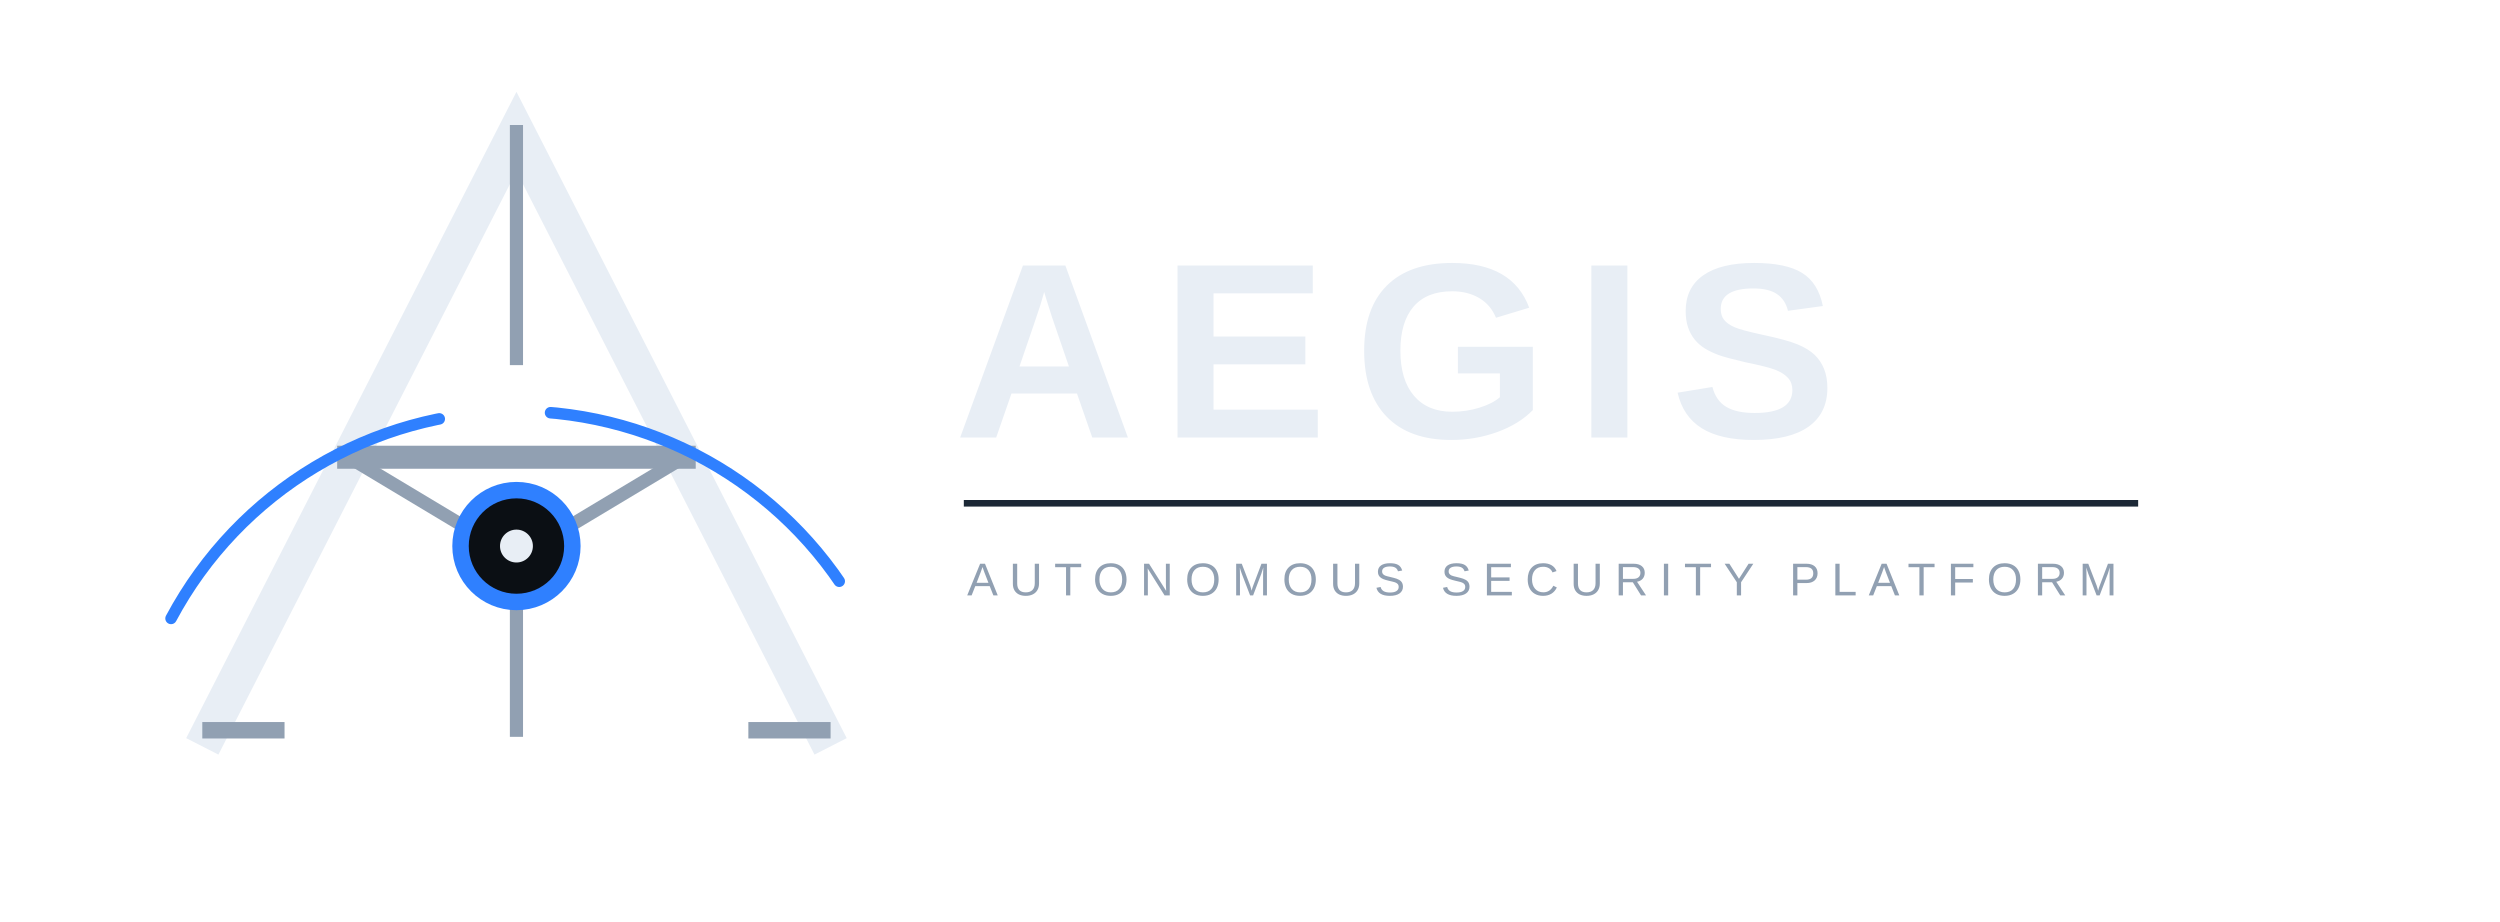
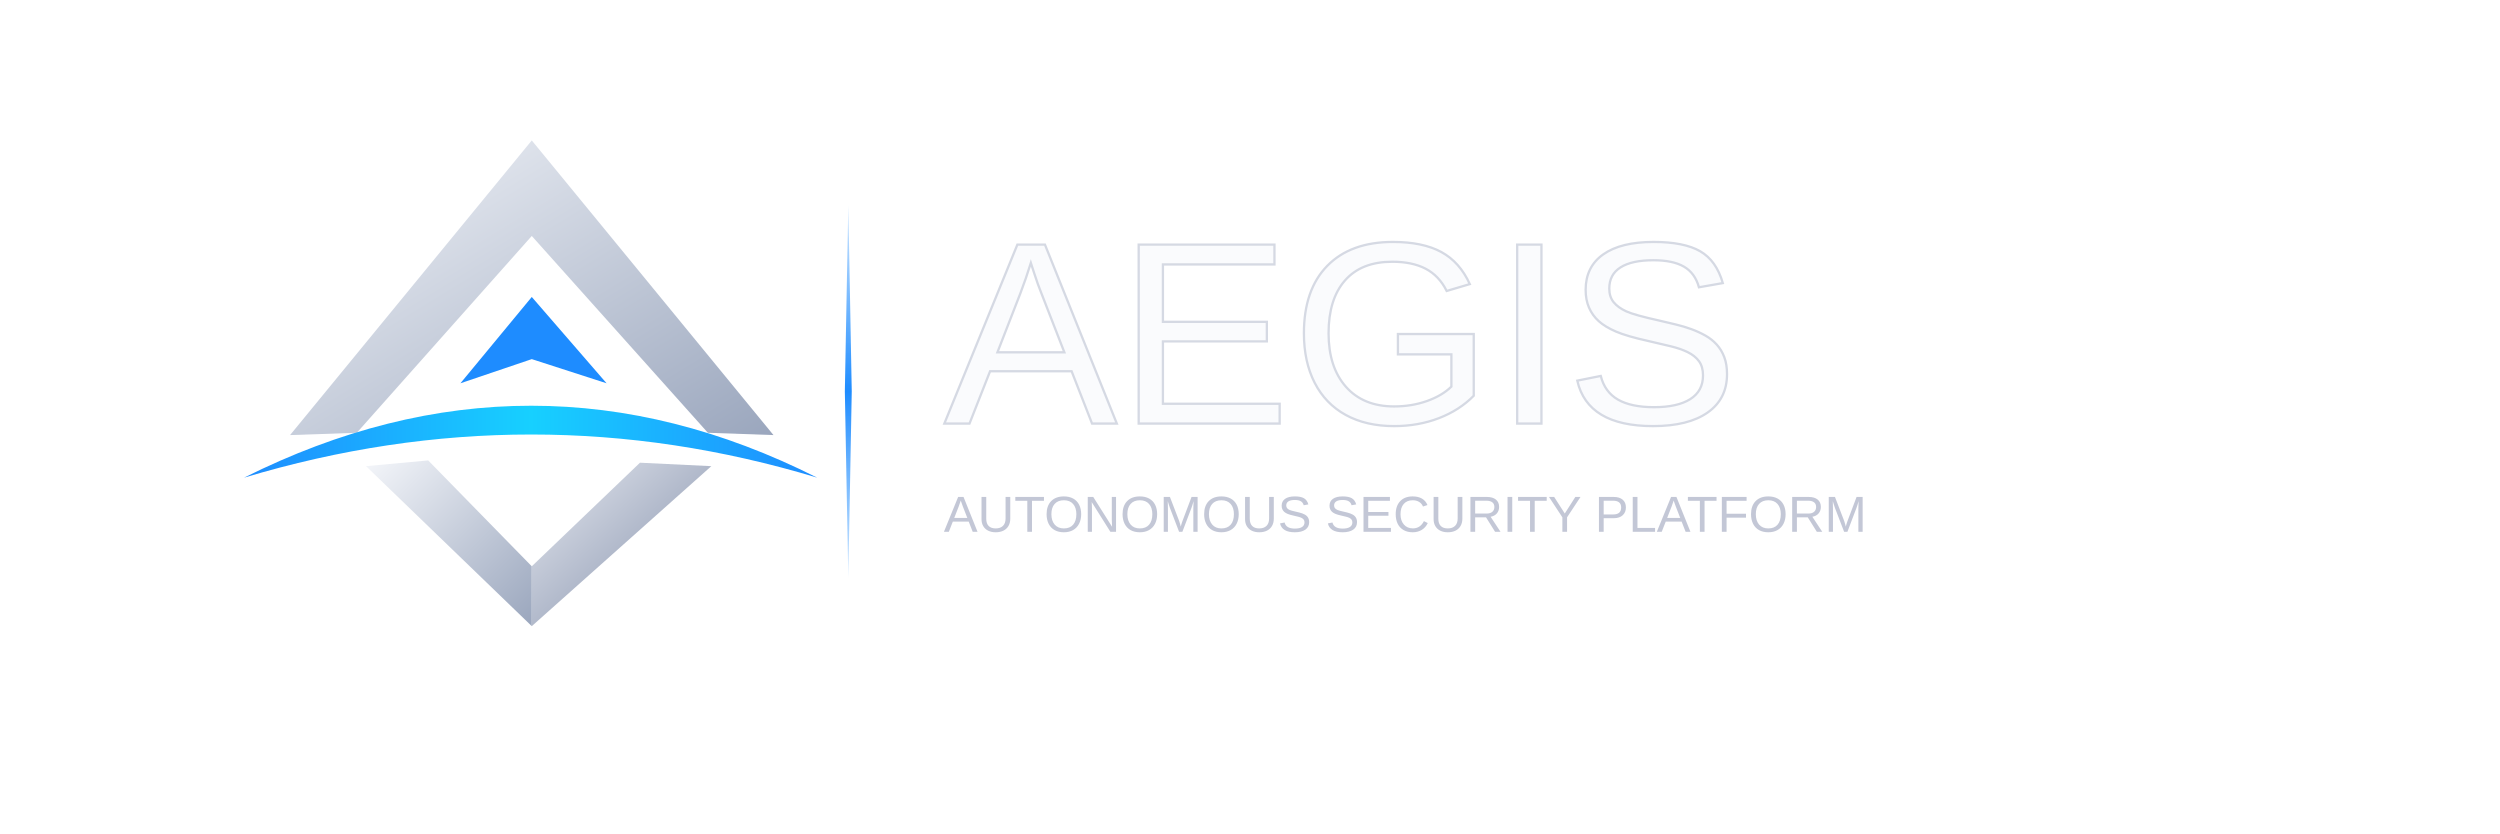
- <svg xmlns="http://www.w3.org/2000/svg" viewBox="0 0 760 280" role="img" aria-labelledby="title desc">
-   <g transform="translate(30 15)" fill="none" stroke-linecap="square" stroke-linejoin="miter">
-     <path d="M34 207 L127 25 L220 207" stroke="#E8EEF5" stroke-width="11" />
-     <path d="M76 124 H178" stroke="#91A0B2" stroke-width="7" />
-     <path d="M127 25 V94" stroke="#91A0B2" stroke-width="4" />
-     <path d="M76 124 L111 145" stroke="#91A0B2" stroke-width="4" />
-     <path d="M178 124 L143 145" stroke="#91A0B2" stroke-width="4" />
-     <path d="M127 207 V166" stroke="#91A0B2" stroke-width="4" />
-     <circle cx="127" cy="151" r="17" fill="#0B0F14" stroke="#2F80FF" stroke-width="5" />
-     <circle cx="127" cy="151" r="5" fill="#E8EEF5" stroke="none" />
-     <path d="M22 173              A119 119 0 0 1 232 173" stroke="#2F80FF" stroke-width="3.5" stroke-linecap="round" stroke-dasharray="105 34 105 100" />
-     <path d="M34 207 H54 M200 207 H220" stroke="#91A0B2" stroke-width="5" />
-   </g>
-   <g font-family="Arial, Helvetica, sans-serif">
-     <text x="290" y="133" fill="#E8EEF5" font-size="76" font-weight="700" letter-spacing="8">
-       AEGIS
-     </text>
-     <path d="M293 153 H650" stroke="#1C2836" stroke-width="2" />
-     <text x="294" y="181" fill="#91A0B2" font-size="14" font-weight="500" letter-spacing="3.5">
-       AUTONOMOUS SECURITY PLATFORM
-     </text>
-   </g>
+ <svg xmlns="http://www.w3.org/2000/svg" viewBox="0 0 2172 724" width="1086" height="362" role="img" aria-label="AEGIS Autonomous Security Platform">
+   <defs>
+     <linearGradient id="greyL" x1="0" y1="0" x2="1" y2="1">
+       <stop offset="0" stop-color="#f4f6fa" />
+       <stop offset="1" stop-color="#9aa6bd" />
+     </linearGradient>
+     <linearGradient id="greyR" x1="0" y1="0" x2="1" y2="1">
+       <stop offset="0" stop-color="#e6e9f0" />
+       <stop offset="1" stop-color="#7d8aa6" />
+     </linearGradient>
+     <linearGradient id="blue" x1="0" y1="0" x2="1" y2="0">
+       <stop offset="0" stop-color="#1e8cff" />
+       <stop offset="0.5" stop-color="#17d0ff" />
+       <stop offset="1" stop-color="#1e8cff" />
+     </linearGradient>
+     <linearGradient id="blueV" x1="0" y1="0" x2="0" y2="1">
+       <stop offset="0" stop-color="#1e8cff" stop-opacity="0.2" />
+       <stop offset="0.5" stop-color="#1e8cff" />
+       <stop offset="1" stop-color="#1e8cff" stop-opacity="0.2" />
+     </linearGradient>
+   </defs>
+   <polygon points="462,122 672,378 615,376 462,205 310,376 252,378" fill="url(#greyL)" />
+   <polygon points="318,405 372,400 462,492 462,544" fill="url(#greyL)" />
+   <polygon points="462,492 556,402 618,405 462,544" fill="url(#greyR)" />
+   <polygon points="462,258 527,333 462,312 400,333" fill="#1e8cff" />
+   <path d="M212,415 Q462,290 710,415 Q462,340 212,415 Z" fill="url(#blue)" />
+   <path d="M737,178 L740,340 L737,502 L734,340 Z" fill="url(#blueV)" />
+   <text x="820" y="368" textLength="1165" lengthAdjust="spacing" font-family="Montserrat, 'Helvetica Neue', Arial, sans-serif" font-size="226" font-weight="300" fill="#fafbfd" stroke="#d5d9e3" stroke-width="2">AEGIS</text>
+   <text x="820" y="462" textLength="1175" lengthAdjust="spacing" font-family="Montserrat, 'Helvetica Neue', Arial, sans-serif" font-size="44" font-weight="500" fill="#c3c7d6">AUTONOMOUS SECURITY PLATFORM</text>
</svg>
